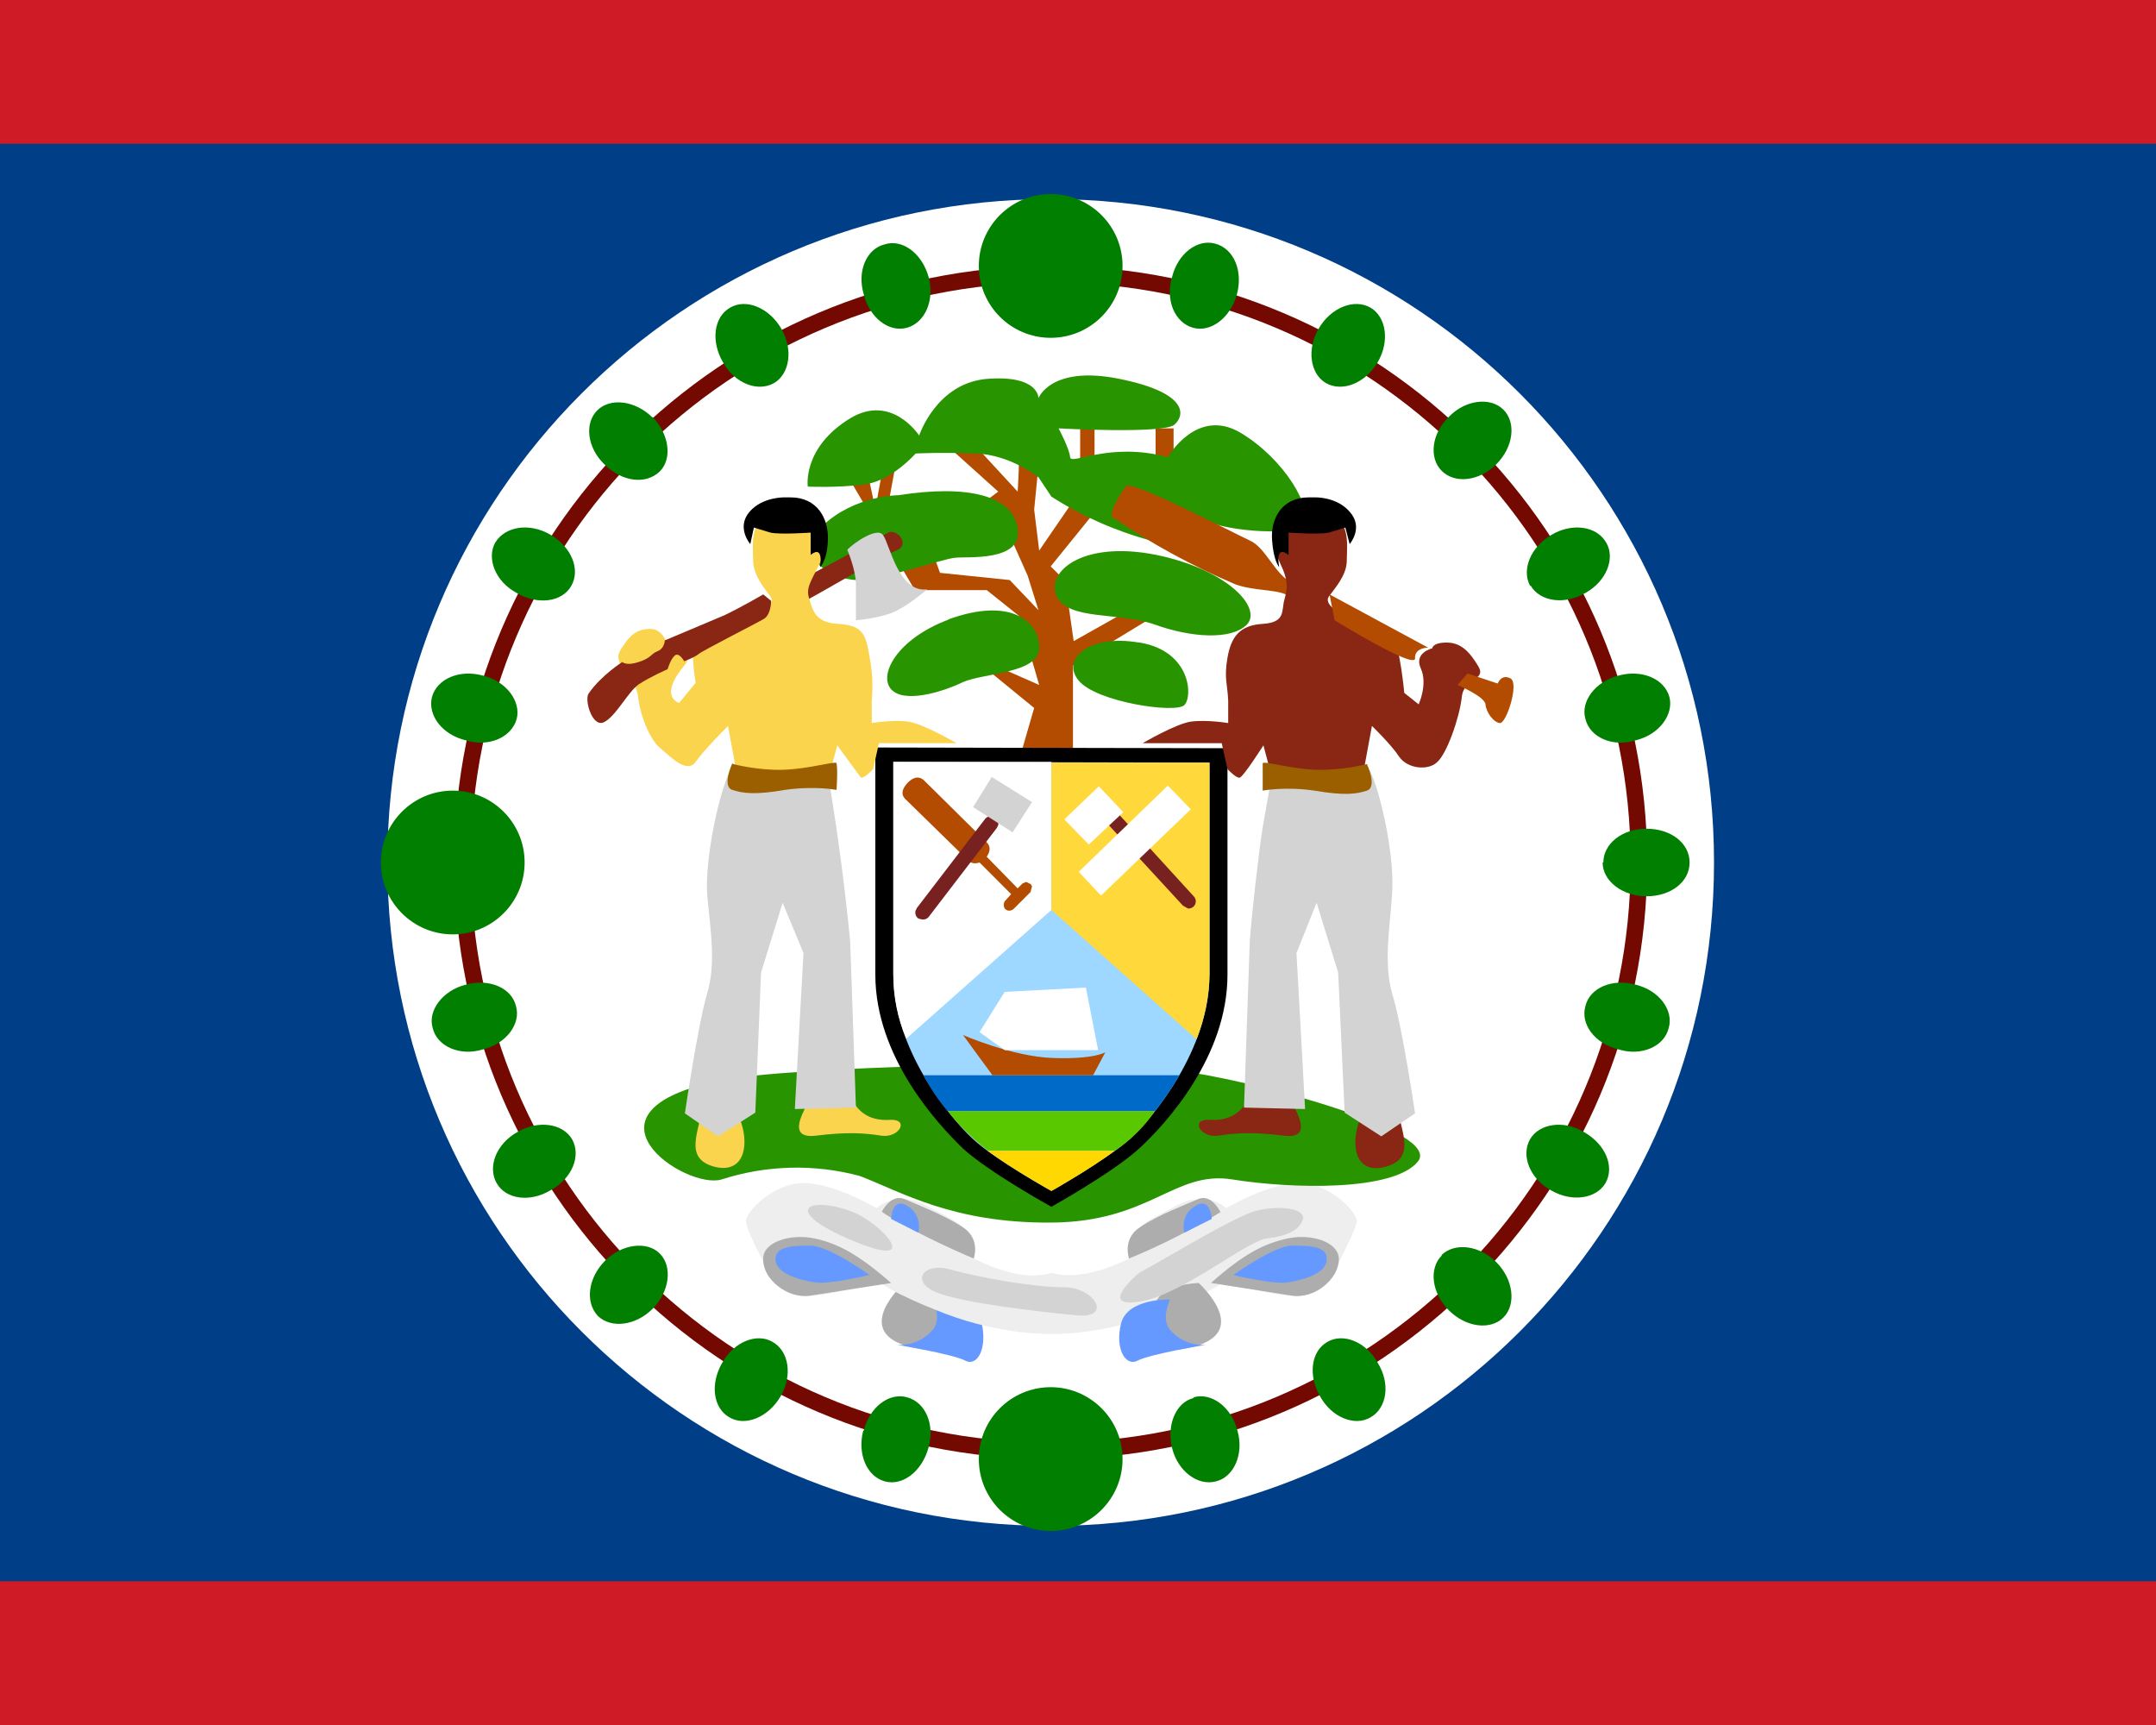
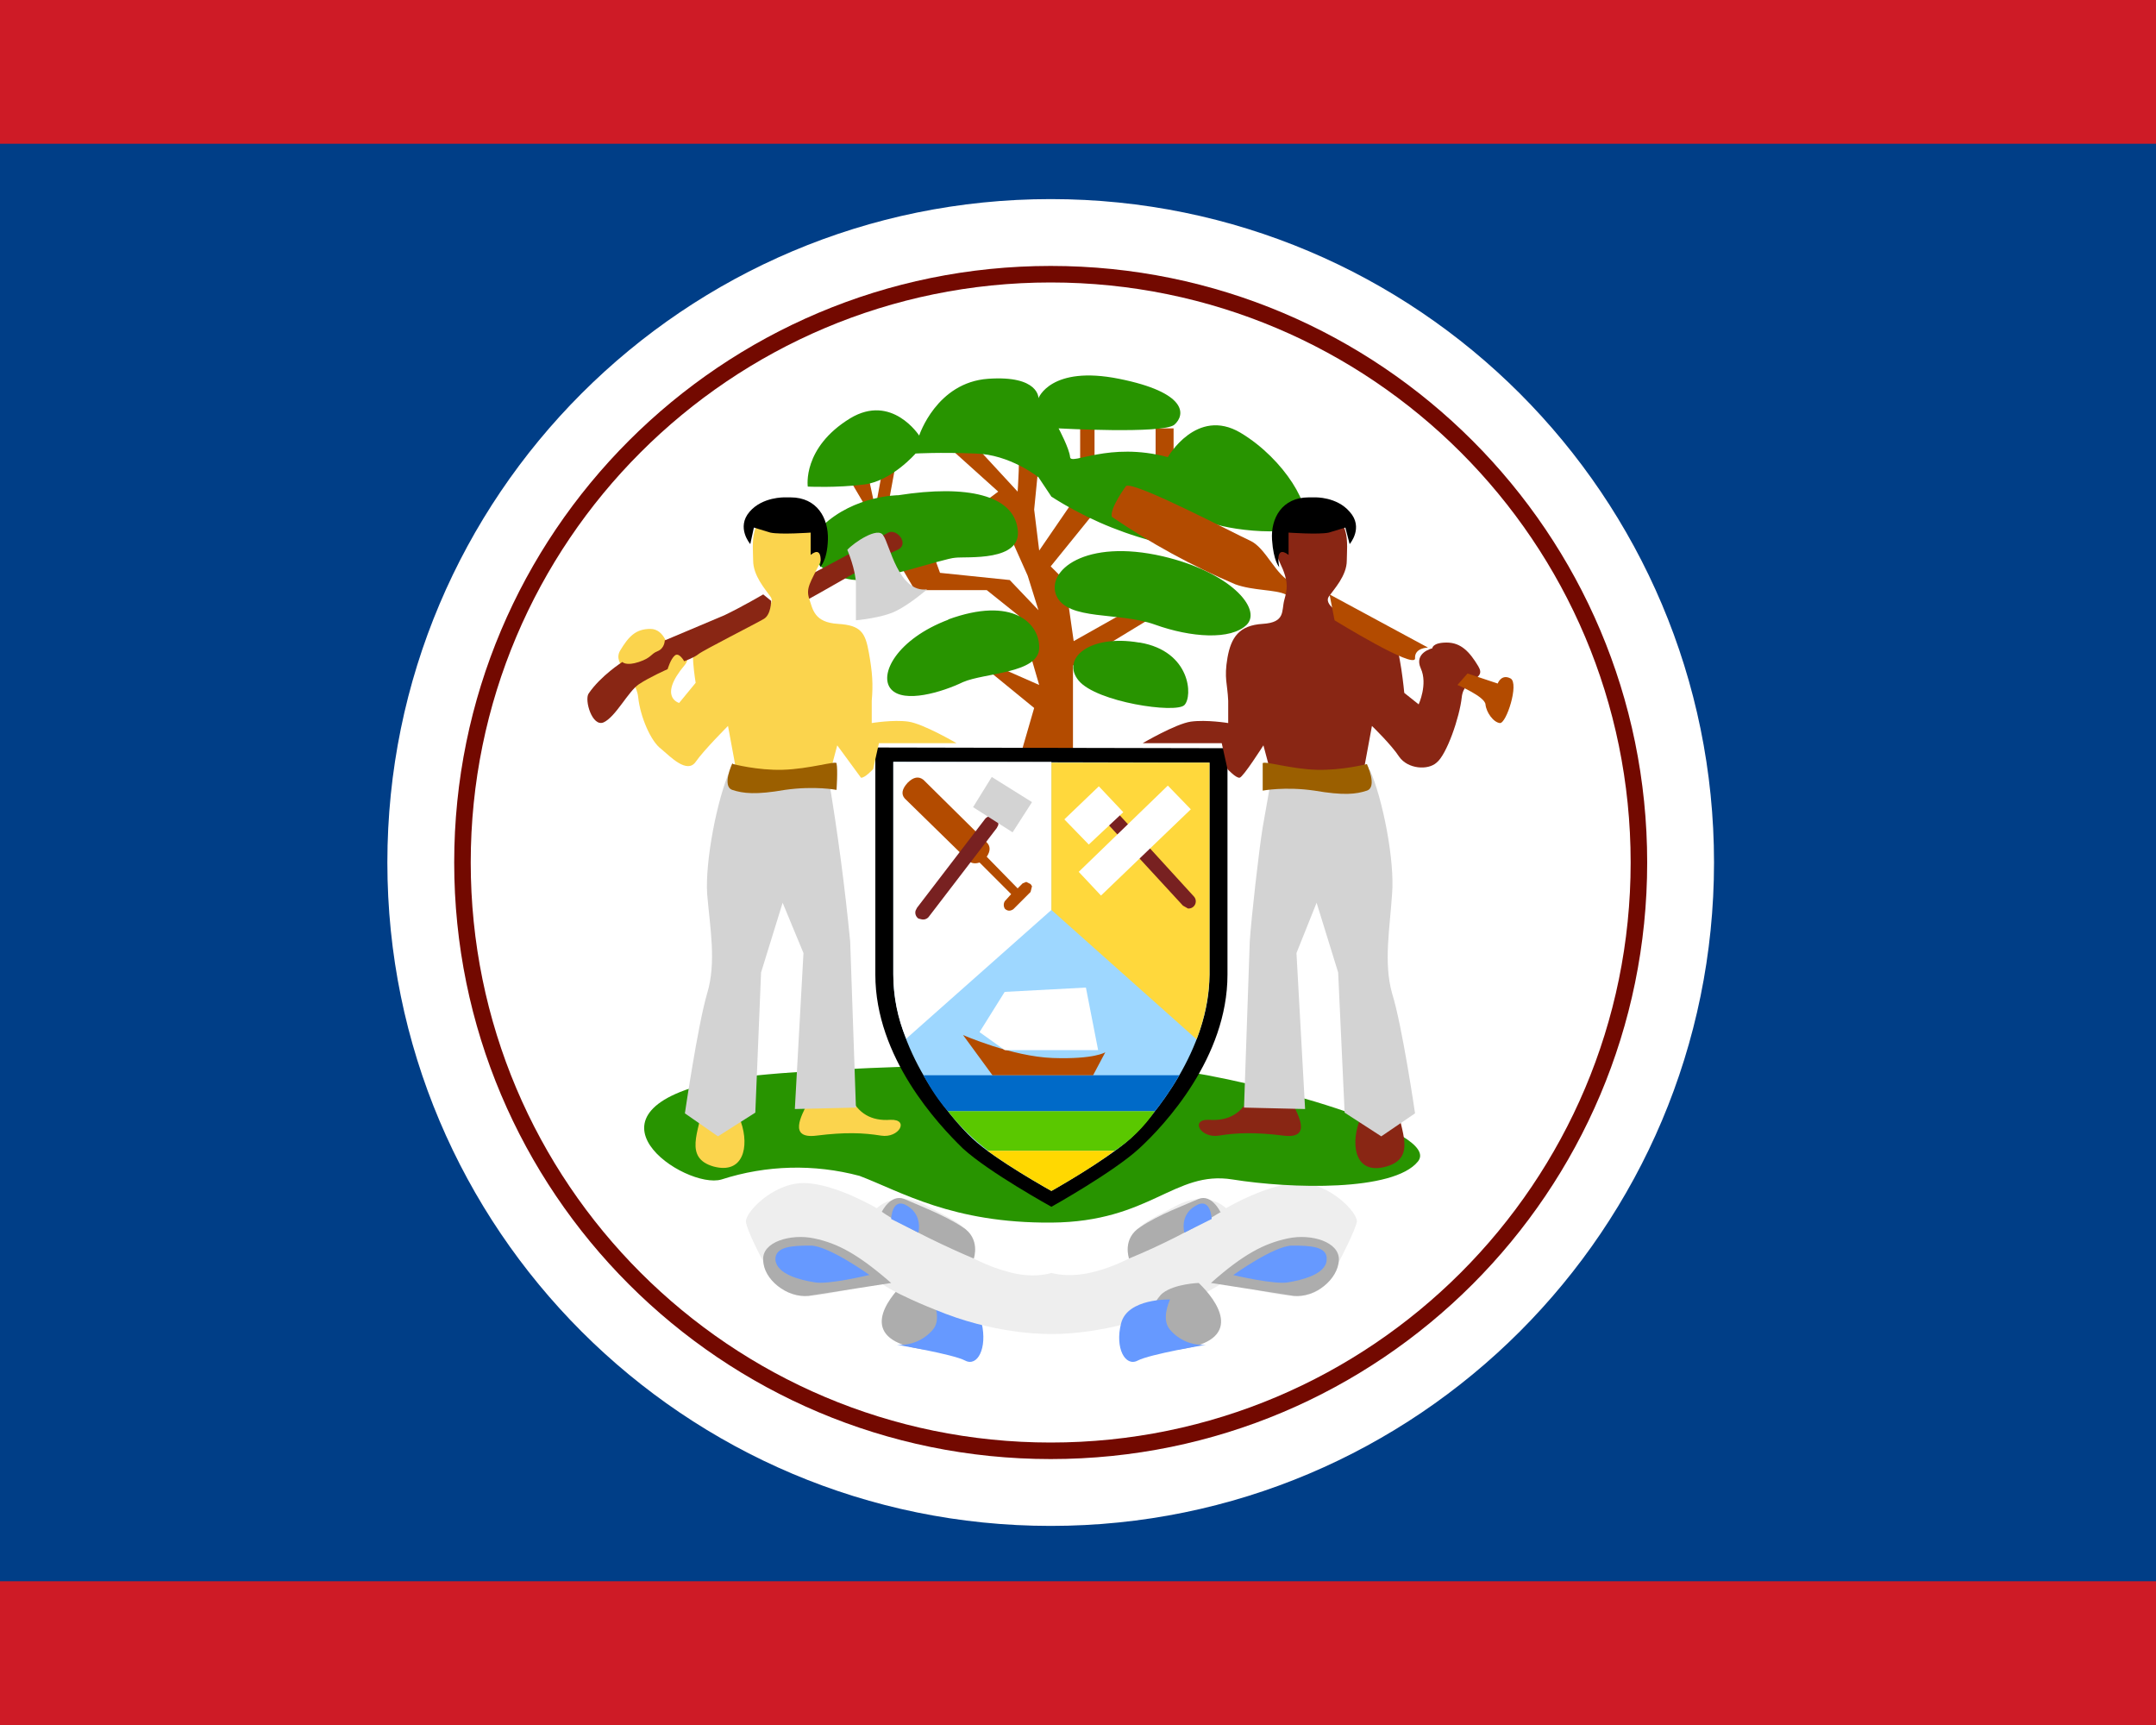
<svg xmlns="http://www.w3.org/2000/svg" width="30" height="24" viewBox="0 0 30 24">
  <path fill="#ce1b26" d="M0 0h30v24H0z" />
  <path fill="#003e87" d="M30 2v20H0V2z" />
  <path fill="#fff" d="M14.62 2.77a9.23 9.23 0 1 0 0 18.46 9.23 9.23 0 0 0 0-18.46" />
  <path fill="#730900" d="M14.62 3.7a8.3 8.3 0 1 0 0 16.6 8.3 8.3 0 1 0 0-16.6" />
  <path fill="#fff" d="M14.62 3.93a8.07 8.07 0 1 0 0 16.14 8.07 8.07 0 0 0 0-16.14" />
-   <path fill="#007f00" d="M14.62 2.7a1 1 0 1 0 0 2 1 1 0 0 0 0-2m0 16.6a1 1 0 1 0 0 2 1 1 0 0 0 0-2m-2.6.6c.08-.32.35-.53.6-.46.26.07.39.38.3.7-.09.33-.36.54-.61.47s-.38-.38-.3-.7M16.6 4.56c.25.07.52-.14.61-.46.09-.33-.04-.64-.3-.71-.25-.07-.52.14-.6.46-.1.33.04.64.29.71m-6.55 14.4c.16-.29.48-.42.7-.29.23.13.28.47.11.76s-.49.42-.71.29c-.23-.13-.27-.47-.1-.76m8.4-13.63c.23.13.55 0 .72-.29s.12-.63-.1-.76c-.23-.13-.55 0-.72.29s-.12.63.1.76M8.42 17.54c.23-.23.58-.28.76-.1s.14.53-.1.77c-.23.23-.57.28-.76.1-.18-.19-.14-.53.1-.77M20.06 6.55c.19.19.53.14.76-.09.24-.24.28-.58.1-.76s-.53-.14-.76.1c-.24.23-.28.57-.1.75M7.2 15.75c.29-.17.63-.12.76.1.13.23 0 .55-.3.71-.28.17-.62.13-.75-.1s0-.55.29-.71m14.1-7.6c.13.22.47.27.76.1.29-.16.42-.48.29-.7-.13-.23-.47-.28-.76-.11s-.42.48-.3.71M6.48 13.7c.32-.09.64.04.7.3.07.24-.13.52-.46.6-.32.1-.64-.04-.7-.3-.07-.24.14-.52.46-.6M22.06 10c.06.26.38.4.7.3.33-.08.53-.36.47-.6-.07-.26-.39-.39-.71-.3-.32.08-.53.36-.46.6M6.3 11a1 1 0 1 0 0 2 1 1 0 0 0 0-2m16 1c0 .26.28.47.61.47.34 0 .6-.2.6-.47s-.26-.47-.6-.47-.6.21-.6.47M6.72 9.4c.33.08.53.36.47.6-.07.26-.39.4-.71.3-.33-.08-.53-.35-.47-.6.07-.26.39-.39.71-.3M22.06 14c-.07.25.13.52.46.6.32.1.64-.04.7-.3.07-.24-.13-.52-.46-.6-.32-.09-.64.04-.7.3M7.66 7.44c.29.17.42.48.29.71s-.47.27-.76.1c-.3-.16-.42-.48-.3-.7.14-.23.48-.28.77-.11m13.63 8.41c-.13.23 0 .55.29.71.29.17.63.12.76-.1.13-.23 0-.54-.3-.71-.28-.17-.62-.12-.75.1M9.08 5.8c.23.24.28.58.1.76-.2.19-.53.14-.77-.1-.24-.23-.28-.57-.1-.75s.53-.14.77.1m10.98 11.66c-.18.18-.14.52.1.76s.58.28.76.1.14-.53-.1-.77c-.23-.23-.57-.28-.76-.1M10.87 4.57c.17.29.12.63-.1.76-.23.13-.55 0-.71-.29-.17-.29-.13-.63.1-.76.22-.13.54 0 .71.29m7.6 14.1c-.23.13-.27.47-.1.76.16.29.48.42.7.29.23-.13.28-.47.1-.76-.16-.29-.48-.42-.7-.29M12.92 3.85c.09.33-.05.64-.3.71s-.52-.14-.6-.46c-.1-.33.04-.64.29-.7.25-.08.52.13.61.45m3.69 15.6c-.25.06-.38.38-.3.7s.36.53.61.46c.25-.06.39-.38.3-.7-.08-.33-.36-.54-.61-.47" />
  <path fill="#b34b00" d="m11.81 6.65.92 1.56h1l.45.36.28.96-1-.44.93.76-.22.76h.76V9.26l1.25-.76-.21-.16-1.03.58-.12-.84-.2-.2.64-.79-.32-.13-.48.7-.07-.57.07-.71s-.32-.26-.3-.17c.04.08 0 .63 0 .63l-.6-.65-.27.11.6.54-.7.52-.85-.23.16-.87h-.17l-.15.82-.15-.7-.22.38m3.22-.95h.2v.75h-.2zm1.05.15h.25v.4h-.25z" />
  <path fill="#fff" d="m12.92 7.53.16.44.97.1.4.42-.15-.48-.25-.56z" />
  <path fill="#289400" d="M11.83 5.82c.58-.35.96.24.96.24s.24-.74.96-.79c.71-.05.7.27.7.27s.17-.46 1.12-.27.93.5.77.64c-.16.13-1.61.05-1.61.05s.15.28.16.4.54-.22 1.36 0c0 0 .4-.7 1.01-.34.62.37 1.02 1.07.87 1.27s-1.25.07-1.37-.07c0 0-.23.37-.75.3a5 5 0 0 1-1.38-.61l-.18-.27s-.4-.32-.88-.33c-.5-.02-.83 0-.83 0s-.33.38-.71.43c-.39.05-.79.03-.79.03s-.08-.54.59-.95" />
  <path fill="#289400" d="M12.5 6.89c.96-.15 1.6 0 1.66.47.07.46-.71.38-.87.4-.16.01-1.08.33-1.38.31-.3-.01-.92-.31-.47-.75.45-.43 1.06-.43 1.06-.43m3.68.85c.94.22 1.38.73 1.17.95-.22.22-.78.18-1.28 0s-1.21-.05-1.37-.4c-.15-.35.4-.8 1.48-.55m-.32 1.2c.71.12.74.75.62.87s-1.22-.04-1.47-.34.14-.65.84-.53m-2.66-.32c.9-.33 1.28.05 1.27.4s-.76.34-1.06.47c-.29.14-.82.3-1 .1s.08-.7.8-.97" />
  <path fill="#adadad" d="M12.58 17.85c-.25.24-.63.76.18.91.8.16.5-.63.32-.77-.17-.13-.5-.14-.5-.14" />
  <path fill="#69f" d="M12.98 18.08c.02.05.12.28 0 .42a.6.6 0 0 1-.5.21s.78.13.95.22.31-.17.23-.52-.68-.33-.68-.33" />
  <path fill="#eee" d="M18.08 16.46c-.43 0-1.02.35-1.02.35s-.26-.27-.7-.03c-.43.23-.68.3-.65.73 0 0-.23.12-.47.18-.36.1-.61.02-.61.02s-.25.09-.62-.02c-.23-.06-.46-.18-.46-.18.03-.43-.22-.5-.65-.73-.44-.24-.7.03-.7.03s-.59-.35-1.02-.35-.82.42-.8.54c.01.11.21.51.33.71s.22.32.53.32.99-.2.99-.2.15.15.93.45c.79.3 1.47.28 1.47.28s.68.02 1.46-.28c.79-.3.94-.45.94-.45s.67.2.98.2c.32 0 .42-.12.54-.32.11-.2.31-.6.33-.71.02-.12-.37-.54-.8-.54" />
  <path fill="#adadad" d="M12.27 16.86c.32.22.99.53 1.28.65 0 0 .1-.28-.16-.44-.26-.17-.63-.31-.81-.39-.19-.07-.31.18-.31.18m.13.99c-.46-.4-.74-.55-1.07-.62s-.73.05-.71.3c0 .27.33.53.63.5z" />
  <path fill="#69f" d="M12.4 16.96s.01-.32.23-.18c.21.13.15.37.15.37zm-.3.78s-.57-.41-.82-.41-.5.01-.49.2c.02.2.35.28.54.31.18.04.76-.1.76-.1" />
  <path fill="#adadad" d="M16.68 17.85c.25.24.63.76-.18.91s-.5-.63-.32-.77c.17-.13.5-.14.5-.14" />
  <path fill="#69f" d="M16.28 18.08c-.02.05-.12.28 0 .42a.6.6 0 0 0 .5.21s-.78.13-.95.22-.32-.17-.23-.52.68-.33.68-.33" />
  <path fill="#adadad" d="M16.99 16.86a9 9 0 0 1-1.28.65s-.1-.28.16-.44c.25-.17.63-.31.81-.39.18-.07.3.18.3.18m-.13.99c.45-.4.74-.55 1.07-.62s.72.05.71.3c-.01.27-.33.53-.63.5z" />
  <path fill="#69f" d="M16.86 16.96s-.01-.32-.23-.18c-.22.13-.15.37-.15.37zm.3.78s.57-.41.82-.41.5.01.48.2c-.01.2-.35.28-.53.31-.18.04-.77-.1-.77-.1" />
-   <path fill="#d3d3d3" d="M11.86 16.86c.4.15 1.02.83 0 .4s-.6-.63 0-.4m1.35.8c.44.12 1.18.25 1.6.25s.68.44.17.39c-.52-.05-1.59-.17-1.95-.32-.37-.15-.18-.42.18-.32m2.64.05c.46-.25 1.35-.8 1.65-.87s.66-.03.63.12q-.06.22-.5.27c-.28.03-1.2.8-1.78.88-.59.09 0-.4 0-.4" />
  <path fill="#289400" d="M10.04 15.03c.92-.19 5.07-.3 6.26-.15s3.77.86 3.43 1.28-1.77.38-2.58.25-1.14.59-2.52.6-2.09-.43-2.67-.65a3.4 3.4 0 0 0-1.92.05c-.5.15-2.15-.95 0-1.38" />
  <path fill="#000" d="M12.18 10.4v3.16c0 1.15.87 2.08 1.22 2.42.36.33 1.23.81 1.23.81s.86-.48 1.22-.81 1.23-1.27 1.23-2.42v-3.15z" />
  <path fill="#9ed7ff" d="M12.43 10.6v2.96c0 1.04.78 1.98 1.1 2.28s1.1.73 1.1.73.78-.44 1.1-.73c.32-.3 1.1-1.24 1.1-2.28v-2.95z" />
  <path fill="#006ac8" d="M13.19 15.46h2.88q.17-.21.34-.5h-3.56q.16.3.34.5" />
  <path fill="#5ac800" d="M13.19 15.46a3 3 0 0 0 .56.55h1.76a2 2 0 0 0 .56-.55z" />
  <path fill="#ffd801" d="M14.63 16.57s.52-.29.88-.56h-1.77c.37.27.89.56.89.56" />
  <path fill="#fff" d="m12.6 14.46 2.03-1.8V10.6h-2.2v2.95q0 .48.18.9" />
  <path fill="#ffd83c" d="M16.65 14.46q.17-.44.18-.9v-2.95h-2.2v2.05z" />
  <path fill="#b34b00" d="m14.34 12.3-.06-.03-.05.02-.07.07-.43-.44q.08-.12 0-.2l-.88-.87q-.1-.08-.22.04-.12.13-.04.22l.89.87q.06.05.15.02l.44.44-.09.1a.1.1 0 0 0 0 .1l.01.01q.05.04.11 0l.24-.24.02-.08z" />
  <path fill="#782121" d="M12.92 12.76a.1.1 0 0 1-.1.03l-.04-.01a.1.1 0 0 1-.04-.11l.02-.04.95-1.24a.1.1 0 0 1 .1-.03l.04.02a.1.1 0 0 1 .04.1l-.02.04z" />
  <path fill="#d3d3d3" d="m13.54 11.23.26-.42.56.35-.27.42z" />
  <path fill="#782121" d="m16.46 12.6.07.04a.1.1 0 0 0 .08-.17l-1.05-1.15a.1.1 0 0 0-.17.06l.02.08z" />
  <path fill="#fff" d="m14.81 11.4.48-.46.34.36-.48.45zm.2.73 1.24-1.2.32.33-1.25 1.2z" />
  <path fill="#b34b00" d="M13.4 14.4s.68.3 1.25.32c.58.02.73-.08.73-.08l-.17.32h-1.4z" />
  <path fill="#fff" d="m13.63 14.36.35.25h1.3l-.17-.87-1.13.06z" />
  <path fill="#892614" d="M11.13 8.07c.38-.19 1.12-.6 1.23-.66.12-.06.3.16.13.24-.18.07-1.1.62-1.36.75-.27.12 0-.33 0-.33" />
  <path fill="#fbd44d" d="M9.78 15.38c-.05.36-.27.73.15.85.41.11.5-.27.38-.62s-.53-.23-.53-.23m1.45-.02c-.07.15-.27.49.13.44s.65-.04.9 0 .4-.23.13-.22q-.4.03-.56-.33c-.1-.25-.6.1-.6.1m-.98-4.6-.12-.65s-.34.34-.45.5c-.12.17-.35-.07-.48-.18-.14-.1-.29-.44-.32-.72-.03-.29-.37-.45-.25-.65s.22-.3.42-.3.25.27.25.27.38.04.23.23c-.38.45-.08.53-.08.53l.23-.28s-.09-.53 0-.63.58-.29.75-.3.37-.17.29-.27c-.07-.1-.24-.29-.24-.5s-.08-.69.41-.62.66.38.52.65c-.13.27-.2.35-.15.5s.07.33.4.35c.32.02.38.12.43.4s.06.44.04.67v.31s.3-.05.51-.02.67.3.67.3h-1.08l-.08.36s-.12.13-.17.12l-.33-.45-.12.45z" />
  <path fill="#d3d3d3" d="M10.16 10.71c-.18.4-.35 1.27-.32 1.73.04.47.13.95 0 1.38-.13.44-.31 1.67-.31 1.67l.46.32.52-.33.08-1.95.3-.97.29.7-.12 2.17.85-.02-.08-2.31a33 33 0 0 0-.3-2.27z" />
  <path fill="#9b5f00" d="M10.2 10.63s.34.09.69.08c.37-.01.75-.13.75-.09.02.09 0 .37 0 .37s-.3-.06-.72 0c-.4.07-.58.05-.73 0s0-.37 0-.37" />
  <path fill="#000" d="M11 6.92c.37 0 .53.29.52.59s-.11.38-.11.38.06-.32-.13-.17v-.31s-.42.03-.56 0l-.23-.07-.05.23s-.2-.23-.01-.45c.18-.21.49-.2.49-.2" />
  <path fill="#892614" d="M8.19 9.65c.17-.25.47-.44.47-.44s.05.06.23 0 .16-.11.26-.15.1-.15.1-.15l.83-.35c.25-.12.54-.29.54-.29l.11.09s0 .19-.1.25-.85.44-.91.49-.2.1-.2.1-.07-.13-.13-.08-.1.19-.1.19-.25.11-.4.21-.32.45-.49.53c-.16.07-.27-.31-.21-.4" />
  <path fill="#d3d3d3" d="M11.79 7.65c.09-.1.43-.33.5-.2.09.12.21.8.61.75 0 0-.23.2-.43.3s-.56.13-.56.13v-.5c0-.2-.12-.48-.12-.48" />
  <path fill="#b34b00" d="M15.67 6.76c.13-.06 1.5.66 1.72.76.23.1.36.5.6.59.22.09.03.24-.1.16-.15-.07-.45-.05-.7-.14a10 10 0 0 1-1.72-.94c-.03-.12.2-.43.2-.43" />
  <path fill="#892614" d="M19.44 15.38c.05.36.27.73-.15.85s-.5-.27-.38-.62.53-.23.53-.23m-1.45-.02c.07.15.27.49-.13.44s-.66-.04-.9 0c-.26.04-.4-.23-.14-.22q.41.03.57-.33c.1-.25.6.1.6.1m.98-4.6.12-.65s.27.26.38.43c.12.17.4.19.52.08.14-.11.32-.63.35-.91s.35-.23.23-.43-.24-.33-.44-.33-.2.08-.2.08-.26.06-.16.28-.03.5-.03.5l-.2-.16s-.06-.64-.15-.74-.44-.32-.6-.34c-.17-.01-.37-.16-.3-.26s.25-.29.25-.5.08-.69-.41-.62c-.5.07-.66.38-.52.65.13.27.1.37.06.52s.02.31-.3.33c-.33.02-.44.19-.49.47-.05.29 0 .36.01.6v.31s-.3-.05-.52-.02c-.21.03-.67.3-.67.3H17l.08.36s.12.13.17.12.33-.45.33-.45l.12.45z" />
  <path fill="#d3d3d3" d="M19.06 10.71c.18.4.35 1.27.31 1.73-.03.47-.12.95 0 1.38.14.44.32 1.67.32 1.67l-.47.32-.51-.33-.09-1.95-.3-.97-.28.7.12 2.17-.85-.02.08-2.31c.02-.32.13-1.29.18-1.59l.12-.68z" />
  <path fill="#9b5f00" d="M19.02 10.63s-.34.09-.7.08-.74-.13-.75-.09V11s.31-.06.72 0c.41.07.58.05.73 0s0-.37 0-.37" />
  <path fill="#000" d="M18.21 6.92c-.37 0-.53.29-.51.59s.1.38.1.38-.07-.32.13-.17v-.31s.42.03.56 0l.23-.07.06.23s.2-.23 0-.45c-.18-.21-.48-.2-.48-.2" />
  <path fill="#b34b00" d="m18.5 8.27 1.37.74s-.19 0-.18.15c0 .16-1.12-.53-1.12-.53zm1.92 1.1.42.14s.05-.14.18-.07c.12.07-.06.63-.15.62s-.19-.15-.2-.26-.39-.27-.39-.27z" />
</svg>
